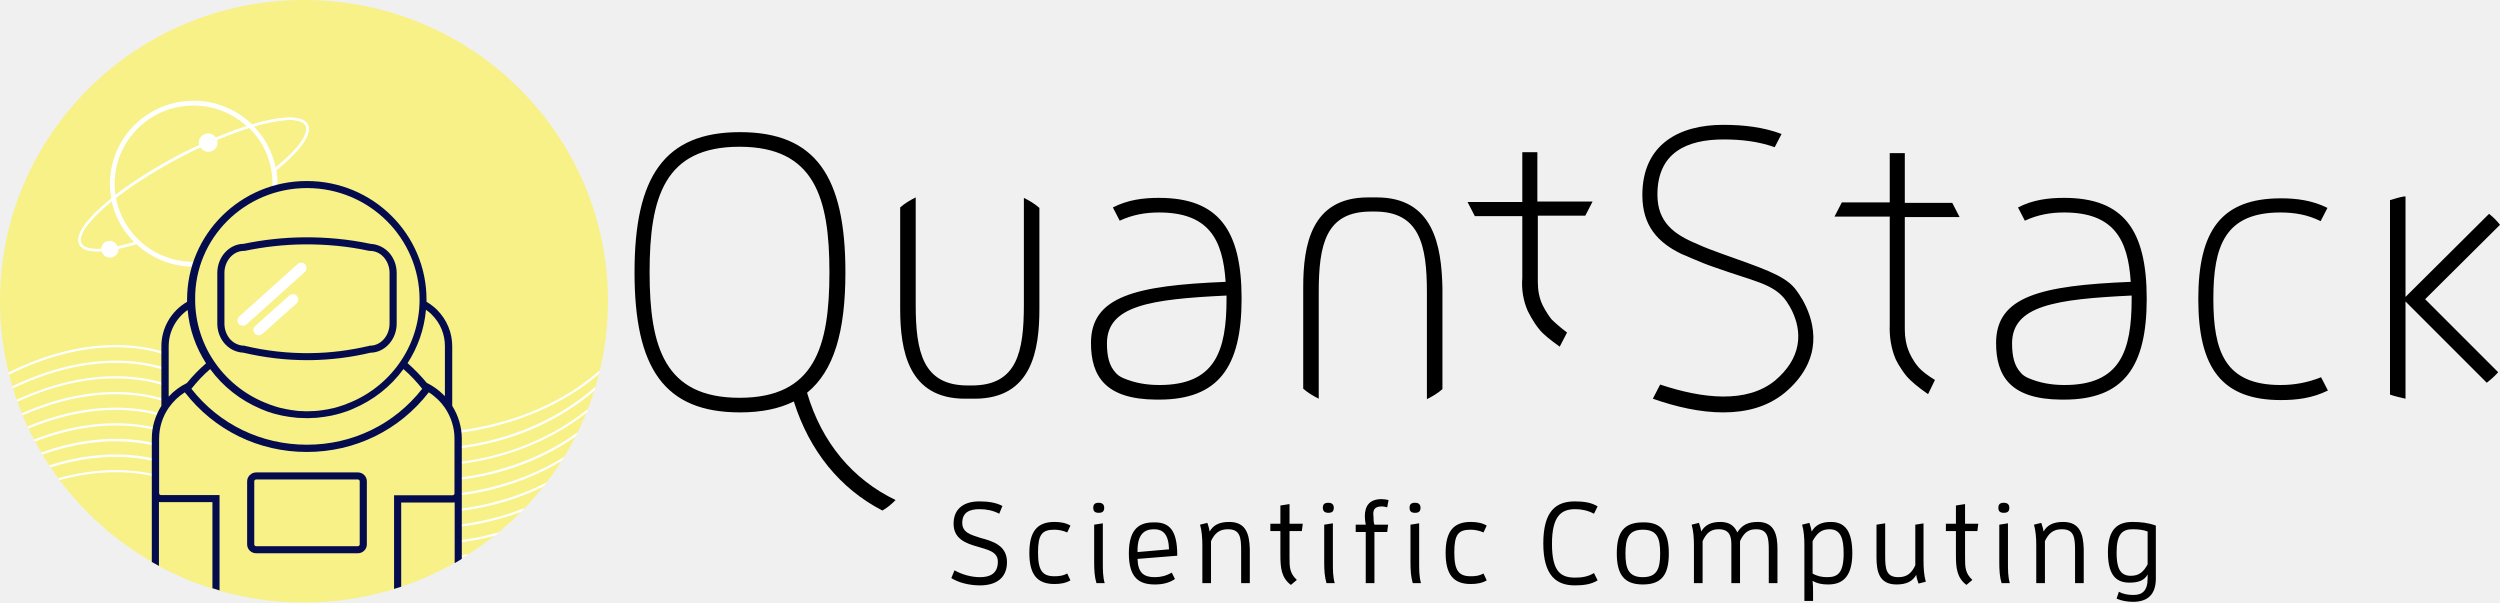
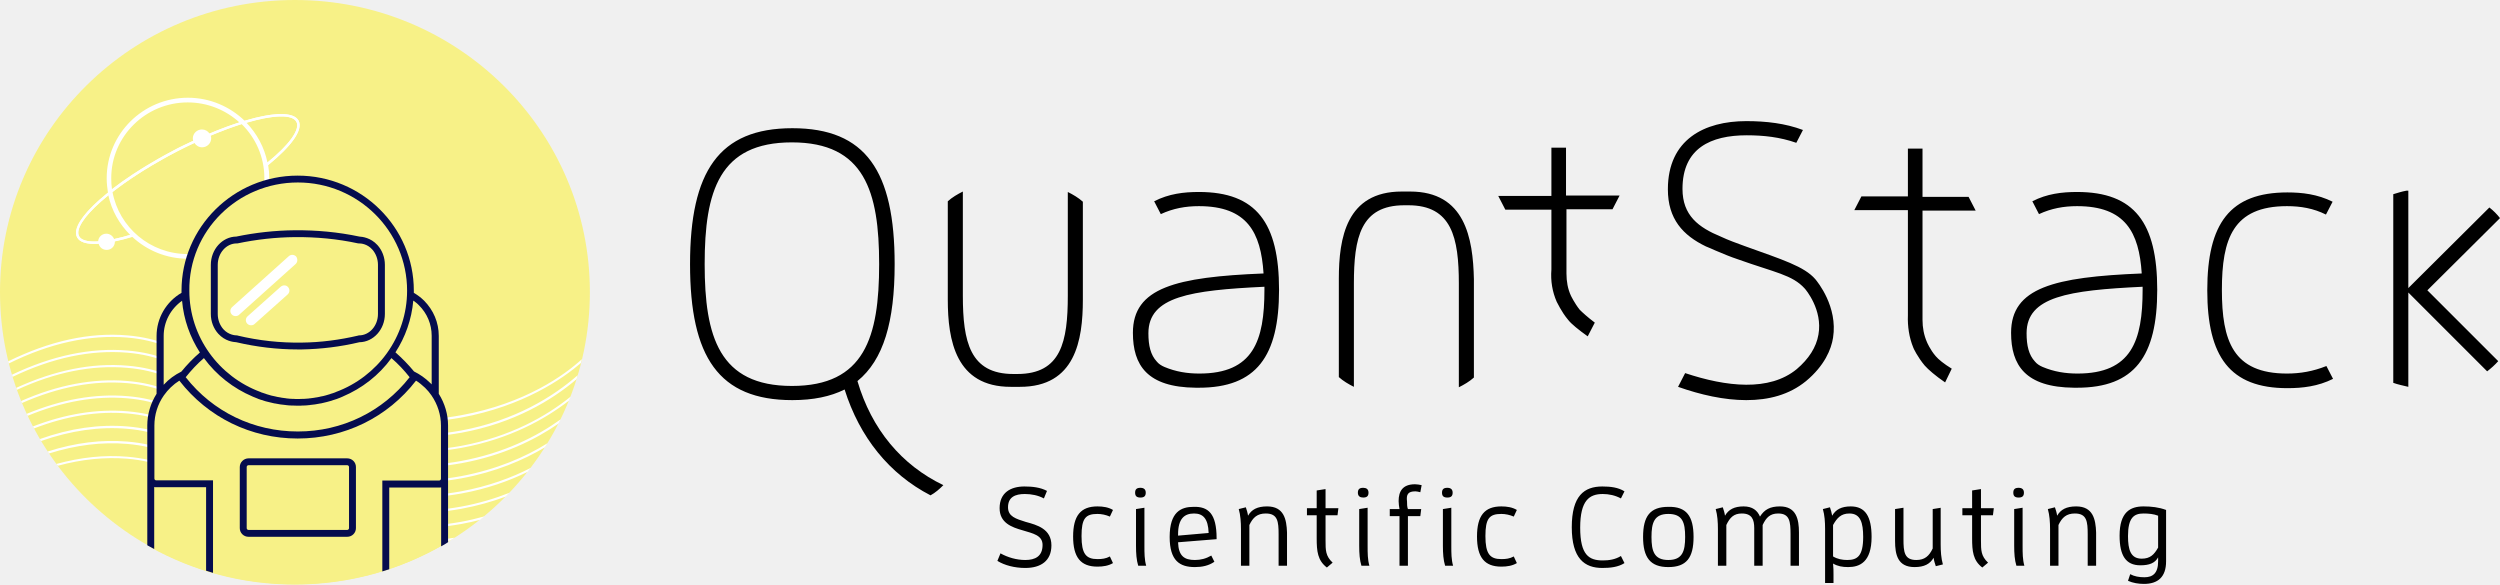
- <svg xmlns="http://www.w3.org/2000/svg" version="1.1" id="Mode_Isolation" x="0px" y="0px" viewBox="0 0 1369.294 330" xml:space="preserve" width="1369.294" height="330">
+ <svg xmlns="http://www.w3.org/2000/svg" version="1.1" id="Mode_Isolation" x="0px" y="0px" viewBox="0 0 1411.294 330" xml:space="preserve" width="1411.294" height="330">
  <defs id="defs352" />
  <style type="text/css" id="style315">
	.st0{fill:#F7F187;}
	.st1{fill:#FFFFFF;}
	.st2{fill:none;stroke:#FFFFFF;stroke-width:1.306;stroke-miterlimit:10;}
	.st3{fill:none;stroke:#F7F187;stroke-width:1.306;stroke-miterlimit:10;}
	.st4{fill:#050C4E;}
	.st5{fill:none;}
</style>
  <g id="g347">
    <g id="g519" transform="scale(1.027778,1.01789)">
      <circle class="st0" cx="162" cy="162" r="162" id="circle317" />
      <path class="st1" d="M 154.7,279.3 C 133.4,272.6 121,265.4 110,259.2 97.5,252 87.6,246.4 70,244.9 c -14.1,-1.2 -28.7,0.6 -43.8,5.5 0.2,0.4 0.5,0.7 0.7,1.1 14.8,-4.7 29.2,-6.5 43,-5.3 17.3,1.5 27.1,7.1 39.5,14.2 11,6.3 23.5,13.5 44.9,20.2 14,4.4 39.7,12.6 70.1,12.6 9.3,0 19,-0.8 29,-2.6 3.6,-0.7 7,-1.4 10.3,-2.3 0.8,-0.6 1.5,-1.2 2.3,-1.9 -4.1,1.1 -8.3,2.2 -12.8,3 -42.4,7.7 -80.3,-4.3 -98.5,-10.1 z m 0,-16.8 C 133.4,255.8 121,248.6 110,242.4 97.5,235.2 87.6,229.6 70,228.1 c -16.6,-1.4 -34,1.4 -51.9,8.4 0.2,0.4 0.4,0.7 0.6,1.1 17.7,-6.9 34.9,-9.7 51.2,-8.3 17.3,1.5 27.1,7.1 39.5,14.2 11,6.3 23.5,13.5 44.9,20.2 14,4.4 39.7,12.6 70.1,12.6 9.3,0 19,-0.8 29,-2.6 14.1,-2.6 26.1,-6.9 36.4,-12 0.6,-0.7 1.1,-1.5 1.7,-2.2 -10.6,5.5 -23.3,10.2 -38.3,13 -42.4,7.8 -80.3,-4.2 -98.5,-10 z m 0,-16.8 C 133.4,239 121,231.8 110,225.6 97.5,218.4 87.6,212.8 70,211.3 c -18.6,-1.6 -38.2,2.1 -58.4,11.1 0.1,0.4 0.3,0.7 0.5,1.1 20,-8.9 39.4,-12.6 57.8,-11 17.3,1.5 27.1,7.1 39.5,14.2 11,6.3 23.5,13.5 44.9,20.2 14,4.4 39.7,12.6 70.1,12.6 9.3,0 19,-0.8 29,-2.6 22.8,-4.2 40.4,-12.9 53.4,-22 0.4,-0.8 0.8,-1.5 1.1,-2.3 -13.1,9.5 -31.1,18.7 -54.8,23.1 -42.3,7.7 -80.2,-4.3 -98.4,-10 z m 0,25.2 C 133.4,264.2 121,257 110,250.8 97.5,243.6 87.6,238 70,236.5 c -15.4,-1.3 -31.5,1 -48.1,7 0.2,0.4 0.4,0.7 0.6,1.1 16.3,-5.8 32.2,-8.1 47.3,-6.8 17.3,1.5 27.1,7.1 39.5,14.2 11,6.3 23.5,13.5 44.9,20.2 14,4.4 39.7,12.6 70.1,12.6 9.3,0 19,-0.8 29,-2.6 9,-1.7 17.1,-4 24.5,-6.8 0.7,-0.7 1.3,-1.4 2,-2.1 -8,3.2 -16.9,5.9 -26.7,7.7 -42.3,7.7 -80.2,-4.3 -98.4,-10.1 z m 0,16.8 C 133.4,281 121,273.8 110,267.6 97.5,260.4 87.6,254.8 70,253.3 c -12.6,-1.1 -25.6,0.3 -39,4 0.3,0.3 0.5,0.7 0.8,1 13.1,-3.6 25.8,-4.9 38.1,-3.9 17.3,1.5 27.1,7.1 39.5,14.2 11,6.3 23.5,13.5 44.9,20.2 14,4.4 39.7,12.6 70.1,12.6 7.4,0 15,-0.5 22.8,-1.6 0.9,-0.5 1.7,-1.1 2.5,-1.6 -40.9,6.7 -77.3,-4.8 -95,-10.5 z m 98.5,-57.4 c -42.4,7.9 -80.3,-4.2 -98.6,-9.9 -21.3,-6.7 -33.7,-13.9 -44.7,-20.1 -12.5,-7.2 -22.4,-12.8 -40,-14.3 -20.7,-1.8 -42.7,3.1 -65.4,14.4 0.1,0.4 0.2,0.8 0.3,1.2 22.6,-11.3 44.4,-16.1 65,-14.4 17.3,1.5 27.1,7.1 39.5,14.2 11,6.3 23.5,13.5 44.9,20.2 14,4.4 39.7,12.6 70.1,12.6 9.3,0 19,-0.8 29,-2.6 34.2,-6.4 55.7,-21.5 65.8,-30.3 0.2,-0.7 0.3,-1.4 0.5,-2.1 -9.2,8.5 -30.9,24.6 -66.4,31.1 z m -98.5,-1.5 C 133.4,222.1 121,214.9 110,208.7 97.5,201.5 87.6,195.9 70,194.4 c -20.1,-1.7 -41.4,2.8 -63.4,13.4 0.1,0.4 0.2,0.8 0.3,1.2 21.9,-10.6 43,-15.1 63,-13.4 17.3,1.5 27.1,7.1 39.5,14.2 11,6.3 23.5,13.5 44.9,20.2 14,4.4 39.7,12.6 70.1,12.6 9.3,0 19,-0.8 29,-2.6 29.2,-5.4 49.9,-18.2 63.3,-29.7 0.2,-0.7 0.4,-1.4 0.6,-2.2 -13.2,11.7 -34.2,25.1 -64.2,30.7 -42.3,7.8 -80.2,-4.2 -98.4,-10 z m 0,25.3 C 133.4,247.4 121,240.2 110,234 97.5,226.8 87.6,221.2 70,219.7 c -17.7,-1.5 -36.2,1.8 -55.3,9.8 0.2,0.4 0.3,0.7 0.5,1.1 18.9,-7.9 37.3,-11.2 54.7,-9.7 17.3,1.5 27.1,7.1 39.5,14.2 11,6.3 23.5,13.5 44.9,20.2 14,4.4 39.7,12.6 70.1,12.6 9.3,0 19,-0.8 29,-2.6 18.7,-3.5 33.9,-10 45.9,-17.2 0.5,-0.8 1,-1.5 1.4,-2.3 -12.2,7.7 -28,14.6 -47.6,18.3 -42.3,7.8 -80.2,-4.2 -98.4,-10 z m 0,-16.9 C 133.4,230.5 121,223.3 110,217.1 97.5,209.9 87.6,204.3 70,202.8 c -19.4,-1.7 -39.9,2.5 -61.1,12.3 0.1,0.4 0.3,0.8 0.4,1.1 21,-9.8 41.3,-13.9 60.6,-12.2 17.3,1.5 27.1,7.1 39.5,14.2 11,6.3 23.5,13.5 44.9,20.2 14,4.4 39.7,12.6 70.1,12.6 9.3,0 19,-0.8 29,-2.6 26.3,-4.9 45.7,-15.7 59.1,-26.2 0.3,-0.7 0.6,-1.5 0.9,-2.2 -13.3,10.8 -33,22.2 -60.2,27.3 -42.4,7.7 -80.3,-4.3 -98.5,-10.1 z" id="path319" />
      <path class="st2" d="m 73.6,130.3 c -16.2,5.1 -28.1,5.9 -30.7,1 C 38.5,123.1 62,102 95.2,84.3 128.4,66.6 159,59 163.4,67.2 c 2.5,4.8 -4.3,13.9 -16.9,24.1" id="path321" />
      <path class="st3" d="M 151.3,77.5" id="path323" />
      <path class="st3" d="m 92,74.9 c 3.5,-2 7.1,-4 10.9,-6 3.4,-1.8 6.7,-3.5 10,-5.1" id="path325" />
      <path class="st1" d="m 164,66.9 c -2.7,-5 -14,-4.7 -29.6,0.1 -8.1,-7.9 -19.1,-12.8 -31.2,-12.8 -24.6,0 -44.6,20 -44.6,44.7 0,2.7 0.3,5.4 0.7,8 -12.9,10.4 -19.6,19.7 -16.9,24.8 1.3,2.4 4.6,3.6 9.6,3.6 0.7,0 1.5,0 2.2,-0.1 0.5,2 2.2,3.4 4.4,3.4 2.5,0 4.5,-2 4.5,-4.5 0,-0.1 0,-0.2 0,-0.2 3,-0.6 6.2,-1.5 9.6,-2.5 8,7.5 18.7,12.1 30.6,12.1 24.6,0 44.6,-20 44.6,-44.6 0,-2.5 -0.2,-4.9 -0.6,-7.3 C 160.4,80.8 166.6,71.8 164,66.9 Z M 61.1,98.8 c 0,-23.2 18.9,-42 42,-42 10.9,0 20.9,4.2 28.4,11.1 -5.1,1.7 -10.6,3.7 -16.4,6.2 -0.9,-1.4 -2.4,-2.3 -4.2,-2.3 -2.7,0 -5,2.2 -5,5 0,0.5 0.1,0.9 0.2,1.3 -0.4,0.2 -0.7,0.4 -1.1,0.5 -0.1,0 -0.1,0.1 -0.2,0.1 -1.5,0.7 -3,1.5 -4.6,2.2 -0.3,0.1 -0.6,0.3 -0.9,0.4 -1.5,0.8 -3,1.5 -4.5,2.4 -0.9,0.5 -1.9,1 -2.8,1.5 -0.4,0.2 -0.7,0.4 -1.1,0.6 -0.5,0.3 -1.1,0.6 -1.6,0.9 -0.5,0.3 -0.9,0.5 -1.4,0.8 -0.4,0.2 -0.7,0.4 -1.1,0.6 -9.7,5.6 -18.3,11.3 -25.3,16.8 -0.3,-1.9 -0.4,-4 -0.4,-6.1 z m -2.7,30.8 c -2.4,0 -4.4,1.9 -4.5,4.3 -5.6,0.4 -9.3,-0.6 -10.5,-2.9 -2.3,-4.4 4.2,-12.9 16.1,-22.7 1.8,8.5 6.1,16 12,22 -3.2,1 -6.1,1.7 -8.8,2.3 -0.7,-1.7 -2.3,-3 -4.3,-3 z m 44.7,11.3 C 82.5,140.9 65.4,126.1 61.8,106.5 70,100 80.5,93.2 92.2,86.7 c 0.2,-0.1 0.3,-0.2 0.5,-0.3 0.9,-0.5 1.9,-1 2.9,-1.5 1.4,-0.8 2.8,-1.5 4.2,-2.2 0.5,-0.2 0.9,-0.5 1.4,-0.7 1.2,-0.6 2.3,-1.1 3.5,-1.7 0.7,-0.3 1.4,-0.7 2.1,-1 0.9,1.4 2.4,2.4 4.2,2.4 2.7,0 5,-2.2 5,-5 0,-0.5 -0.1,-1 -0.3,-1.5 6,-2.5 11.7,-4.7 17,-6.4 7.7,7.6 12.5,18.2 12.5,29.9 -0.1,23.3 -18.9,42.2 -42.1,42.2 z m 43.8,-50.8 c -1.7,-8.4 -5.8,-16 -11.5,-22 14.5,-4.3 25.1,-4.9 27.4,-0.5 2.2,4.1 -3.7,12.5 -15.9,22.5 z" id="path327" />
      <circle class="st0" cx="153.5" cy="98.8" r="5" id="circle329" />
      <g id="g335">
        <path class="st0" d="m 134.4,295 c -0.5,-0.5 -0.8,-1.2 -0.8,-2 v -33.9 c 0,-1.6 1.3,-2.9 2.9,-2.9 h 54.2 c 0.8,0 1.5,0.3 2,0.8 0.5,0.5 0.8,1.3 0.8,2 v 33.9 c 0,0.8 -0.3,1.5 -0.8,2 -0.5,0.5 -1.3,0.8 -2,0.8 h -54.2 c -0.9,0.1 -1.6,-0.2 -2.1,-0.7 z" id="path331" />
        <path class="st4" d="m 190.7,297.8 h -54.2 c -1.3,0 -2.5,-0.5 -3.4,-1.4 v 0 c -0.9,-0.9 -1.4,-2.1 -1.4,-3.4 v -33.9 c 0,-2.6 2.2,-4.8 4.8,-4.8 h 54.2 c 1.3,0 2.5,0.5 3.4,1.4 0.9,0.9 1.4,2.1 1.4,3.4 V 293 c 0,1.3 -0.5,2.5 -1.4,3.4 -0.9,0.9 -2.1,1.4 -3.4,1.4 z M 136.4,258 c -0.5,0 -1,0.4 -1,1 v 33.9 c 0,0.3 0.1,0.5 0.3,0.7 v 0 c 0.2,0.2 0.4,0.3 0.7,0.3 h 54.2 c 0.3,0 0.5,-0.1 0.7,-0.3 0.2,-0.2 0.3,-0.4 0.3,-0.7 V 259 c 0,-0.3 -0.1,-0.5 -0.3,-0.7 -0.2,-0.2 -0.4,-0.3 -0.7,-0.3 z" id="path333" />
      </g>
      <path class="st0" d="m 214.8,195.8 c -11.1,16.4 -29.9,27.2 -51.3,27.2 -21.4,0 -40.1,-10.8 -51.3,-27.2 -4.7,4 -9,8.5 -12.8,13.4 14.6,19.4 37.8,32 64,32 26.2,0 49.4,-12.6 64,-32 -3.5,-4.9 -7.8,-9.4 -12.6,-13.4 z" id="path337" />
      <circle class="st5" cx="162" cy="162" r="162" id="circle339" />
      <path class="st0" d="m 244.2,236 c 0,-6.1 -1.8,-11.9 -5.1,-17 v -32.7 c 0,-6.9 -2.7,-13.3 -7.6,-18.2 -1.8,-1.8 -3.8,-3.3 -5.9,-4.4 -0.1,0 -0.2,-0.1 -0.3,-0.1 0,-0.8 0.1,-1.6 0.1,-2.3 0,-34.2 -27.7,-61.9 -61.9,-61.9 -34.2,0 -61.9,27.7 -61.9,61.9 0,0.8 0,1.6 0.1,2.3 -0.1,0 -0.2,0.1 -0.3,0.1 -8.3,4.5 -13.5,13.2 -13.5,22.7 v 32.7 c -3.3,5.1 -5.1,11 -5.1,17 v 29.5 38 c 23.4,13.1 50.4,20.6 79.1,20.6 30,0 58.1,-8.2 82.2,-22.4 v -36.2 c 0,0 0,0 0,0 z" id="path341" />
      <path class="st4" d="m 190.7,254.2 h -54.2 c -2.6,0 -4.8,2.2 -4.8,4.8 v 33.9 c 0,1.3 0.5,2.5 1.4,3.4 v 0 c 0,0 0,0 0,0 0.9,0.9 2.1,1.4 3.4,1.4 h 54.2 c 1.3,0 2.5,-0.5 3.4,-1.4 0.9,-0.9 1.4,-2.1 1.4,-3.4 V 259 c 0,-1.3 -0.5,-2.5 -1.4,-3.4 -0.9,-0.9 -2.1,-1.4 -3.4,-1.4 z m 1,38.7 c 0,0.3 -0.1,0.5 -0.3,0.7 -0.2,0.2 -0.4,0.3 -0.7,0.3 h -54.2 c -0.3,0 -0.5,-0.1 -0.7,-0.3 v 0 c -0.2,-0.2 -0.3,-0.4 -0.3,-0.7 V 259 c 0,-0.5 0.4,-1 1,-1 h 54.2 c 0.3,0 0.5,0.1 0.7,0.3 0.2,0.2 0.3,0.4 0.3,0.7 z m -28.1,-99.1 c 0.7,0 1.5,0 2.2,0 10.6,-0.2 21.2,-1.5 31.6,-4 7.7,-0.1 14,-7.1 14,-15.7 v -27.2 c 0,-4.2 -1.5,-8.1 -4.1,-11 -3.7,-4.1 -8.3,-4.6 -9.9,-4.7 -11.7,-2.5 -23.6,-3.6 -35.5,-3.5 -10.8,0.1 -21.6,1.3 -32.1,3.5 -7.7,0.1 -14,7.1 -14,15.7 v 27.2 c 0,4.2 1.5,8.1 4.1,11 3.7,4.1 8.2,4.6 9.9,4.7 11,2.6 22.4,4 33.8,4 z m -40.9,-11.2 c -2,-2.3 -3.1,-5.3 -3.1,-8.5 v -27.2 c 0,-6.6 4.7,-11.9 10.4,-11.9 h 0.4 c 10.4,-2.2 21,-3.4 31.6,-3.5 11.7,-0.1 23.4,1 34.8,3.5 h 0.4 c 1,0 4.5,0.2 7.3,3.4 2,2.3 3.1,5.3 3.1,8.5 v 27.2 c 0,6.6 -4.7,11.9 -10.4,11.9 H 197 l -0.2,0.1 c -10.2,2.4 -20.6,3.8 -31,3.9 -11.8,0.2 -23.7,-1.1 -35.3,-3.9 L 130.3,186 H 130 c -1,0 -4.5,-0.3 -7.3,-3.4 z m 123.4,82.9 V 236 c 0,-6.2 -1.8,-12.3 -5.1,-17.6 v -32.1 c 0,-7.4 -2.9,-14.3 -8.1,-19.6 -1.7,-1.7 -3.6,-3.1 -5.6,-4.3 0,-0.4 0,-0.8 0,-1.2 0,-35.2 -28.6,-63.8 -63.8,-63.8 -35.2,0 -63.8,28.6 -63.8,63.8 0,0.4 0,0.8 0,1.2 -8.5,5 -13.7,14.1 -13.7,23.9 v 32.1 c -3.3,5.3 -5.1,11.3 -5.1,17.6 v 66.4 c 1.3,0.7 2.5,1.4 3.8,2.1 v -34.4 c 0.3,0.1 0.6,0.1 1,0.1 h 27.5 v 46.3 c 1.3,0.4 2.5,0.8 3.8,1.2 V 266.4 H 85.8 c -0.5,0 -1,-0.4 -1,-1 V 236 c 0,-6 1.8,-11.8 5.2,-16.7 2.3,-3.3 5.2,-6.1 8.5,-8.2 15.7,20.4 39.3,32.1 65,32.1 25.7,0 49.4,-11.7 65,-32.1 1.8,1.1 3.4,2.5 5,4 1.3,1.3 2.5,2.7 3.5,4.2 3.4,5 5.2,10.8 5.2,16.7 v 29.5 c 0,0.5 -0.4,1 -1,1 H 210 v 50.4 c 1.3,-0.4 2.6,-0.8 3.8,-1.2 v -45.3 h 27.5 c 0.3,0 0.7,0 1,-0.1 V 303 c 1.3,-0.7 2.6,-1.5 3.8,-2.3 v -35.2 c 0,0 0,0 0,0 z M 163.6,101.2 c 33.1,0 60,26.9 60,60 0,25.7 -16.3,47.7 -39.1,56.2 -0.1,0.1 -0.3,0.1 -0.4,0.2 -0.8,0.3 -1.6,0.6 -2.4,0.8 -0.2,0.1 -0.3,0.1 -0.5,0.2 -0.7,0.2 -1.4,0.4 -2,0.6 -0.2,0.1 -0.4,0.1 -0.7,0.2 -0.8,0.2 -1.5,0.4 -2.3,0.5 -0.3,0.1 -0.5,0.1 -0.8,0.2 -0.8,0.2 -1.6,0.3 -2.3,0.4 -0.2,0 -0.4,0.1 -0.5,0.1 -0.7,0.1 -1.5,0.2 -2.2,0.3 -0.2,0 -0.4,0 -0.7,0.1 -0.8,0.1 -1.7,0.1 -2.6,0.2 -0.2,0 -0.4,0 -0.6,0 -0.9,0 -1.8,0.1 -2.7,0.1 -0.9,0 -1.8,0 -2.7,-0.1 -0.2,0 -0.4,0 -0.6,0 -0.9,0 -1.7,-0.1 -2.6,-0.2 -0.2,0 -0.4,0 -0.7,-0.1 -0.7,-0.1 -1.5,-0.2 -2.2,-0.3 -0.2,0 -0.4,0 -0.5,-0.1 -0.8,-0.1 -1.6,-0.3 -2.3,-0.4 -0.3,-0.1 -0.5,-0.1 -0.8,-0.2 -0.8,-0.2 -1.5,-0.3 -2.3,-0.5 -0.2,-0.1 -0.4,-0.1 -0.7,-0.2 -0.7,-0.2 -1.4,-0.4 -2,-0.6 -0.2,-0.1 -0.3,-0.1 -0.5,-0.2 -0.8,-0.3 -1.6,-0.5 -2.4,-0.8 -0.1,-0.1 -0.3,-0.1 -0.4,-0.2 -22.8,-8.5 -39.1,-30.5 -39.1,-56.2 -0.4,-33.1 26.5,-60 59.6,-60 z M 89.9,213.4 v -27.1 c 0,-7.8 3.8,-15 10.1,-19.5 0.9,10.5 4.4,20.2 9.8,28.7 -3.7,3.2 -7.1,6.8 -10.2,10.6 -3.6,1.8 -6.9,4.2 -9.7,7.3 z m 73.7,25.9 c -24.3,0 -46.7,-10.9 -61.6,-30.1 3,-3.8 6.3,-7.4 10,-10.6 6.9,9.5 16.2,16.8 26.7,21.3 0.1,0 0.1,0 0.2,0.1 0.9,0.4 1.8,0.7 2.7,1.1 0.1,0 0.2,0.1 0.2,0.1 0.8,0.3 1.6,0.6 2.5,0.8 0.2,0.1 0.3,0.1 0.5,0.2 0.8,0.3 1.6,0.5 2.5,0.7 0.3,0.1 0.5,0.1 0.8,0.2 0.8,0.2 1.6,0.4 2.5,0.6 0.2,0 0.5,0.1 0.7,0.1 0.7,0.1 1.5,0.3 2.2,0.4 0.2,0 0.4,0.1 0.6,0.1 0.9,0.1 1.8,0.2 2.6,0.3 0.2,0 0.5,0.1 0.7,0.1 0.9,0.1 1.8,0.2 2.7,0.2 0.2,0 0.4,0 0.5,0 1,0 2,0.1 2.9,0.1 1,0 2,0 2.9,-0.1 0.2,0 0.4,0 0.5,0 0.9,0 1.8,-0.1 2.7,-0.2 0.2,0 0.5,0 0.7,-0.1 0.9,-0.1 1.8,-0.2 2.6,-0.3 0.2,0 0.4,-0.1 0.6,-0.1 0.7,-0.1 1.5,-0.3 2.2,-0.4 0.2,0 0.5,-0.1 0.7,-0.1 0.8,-0.2 1.6,-0.4 2.5,-0.6 0.3,-0.1 0.5,-0.1 0.8,-0.2 0.8,-0.2 1.7,-0.5 2.5,-0.7 0.2,-0.1 0.3,-0.1 0.5,-0.2 0.8,-0.3 1.6,-0.5 2.5,-0.8 0.1,0 0.2,-0.1 0.2,-0.1 0.9,-0.3 1.8,-0.7 2.7,-1.1 0.1,0 0.1,0 0.2,-0.1 10.5,-4.5 19.8,-11.7 26.7,-21.3 3.7,3.2 7,6.8 10,10.6 -14.8,19.1 -37.1,30.1 -61.4,30.1 z m 73.6,-26 c -0.3,-0.3 -0.6,-0.7 -1,-1 -2.6,-2.6 -5.6,-4.7 -8.8,-6.3 -3.1,-3.8 -6.5,-7.3 -10.2,-10.6 5.4,-8.4 8.9,-18.2 9.8,-28.7 1.1,0.8 2.2,1.6 3.1,2.6 4.5,4.5 7,10.5 7,16.9 v 27.1 z" id="path343" />
      <path class="st1" d="m 162.4,146.4 -31.1,28.2 c -0.5,0.5 -1.2,0.7 -1.9,0.7 -0.8,0 -1.6,-0.3 -2.1,-0.9 -1.1,-1.2 -1,-3 0.2,-4.1 l 31.1,-28.2 c 1.2,-1.1 3,-1 4.1,0.2 0.9,1.3 0.8,3.1 -0.3,4.1 z M 154.2,159 136,175.4 c -1.2,1.1 -1.3,2.9 -0.2,4.1 0.6,0.6 1.3,0.9 2.1,0.9 0.7,0 1.4,-0.2 1.9,-0.7 L 158,163.3 c 1.2,-1.1 1.3,-2.9 0.2,-4.1 -1,-1.2 -2.8,-1.2 -4,-0.2 z" id="path345" />
    </g>
  </g>
-   <path d="m 854.294,189.875 c -5.25,-3.75 -9.25,-7 -11,-9.25 -4,-4.75 -6.25,-10 -6.5,-10.25 -2.5,-5.75 -3.5,-11.75 -3,-18.25 v 0 c 0,-3.25 0,-33.75 0,-33.75 h -26 l -4,-7.75 h 30 v -27.25 h 8.25 v 27 h 30.25 l -4,7.75 h -26 c 0,0 0,33.25 0,36.25 0,4.5 0.75,8.75 2.5,12.5 0,0 2,4.25 5,8 1.5,1.5 4.5,4.25 8.5,7.25 z m -256.75,-2 c 0,-25.5 24.25,-31.5 73.75,-33.5 -1.5,-23.25 -9.25,-38 -36.5,-38 -7.5,0 -14.5,1.25 -21.5,4.5 l -3.75,-7.25 c 8.25,-4.25 16.75,-5.25 25.25,-5.25 32.5,0 45.25,17.5 45.25,55.25 0,37.5 -12.75,55.25 -45.25,55.25 -0.25,0 -1.5,0 -1.75,0 -27.5,-0.25 -35.5,-12.75 -35.5,-31 z m 8.75,0.25 c 0,7 1.25,12.25 4.75,16 1,1.25 2.5,2.25 4.25,3 6.5,2.75 13,3.75 19.75,3.75 30.5,0 36.75,-18.5 36.75,-47.25 0,-0.5 0,-1.25 0,-1.75 -41.75,2 -65.5,5.5 -65.5,26.25 z m 147.75,-80 h -4.75 c -31.25,0 -35.5,26.25 -35.5,49.25 v 55.5 c 2.5,2.25 5.5,4 8.5,5.5 v -58.25 c 0,-26 3.75,-44.25 28.5,-44.25 h 2.25 c 24.5,0 28.5,18.25 28.5,44.25 v 58.5 c 3,-1.5 6,-3.25 8.5,-5.5 v -55.5 c -0.5,-23.25 -5,-49.5 -36,-49.5 z m 228.75,49.5 c -6.25,-7.25 -18.5,-11 -40,-18.75 -4.75,-1.75 -9,-3.25 -13.25,-5.25 v 0 c -12.75,-5.25 -21.75,-12 -21.75,-27 0,-23 16,-30.25 36.25,-30.25 9.5,0 18.75,1 28,4.25 l 3.75,-7.25 c -10,-3.75 -20.75,-5 -32,-5 -23.5,0 -44.25,10.25 -44.25,38.5 0,16.75 8.5,26 21.5,32.25 v 0 c 2,0.75 3.5,1.5 5.25,2.25 0,0 0,0 0,0 v 0 c 4.75,2 8.25,3.5 12.75,5 21,7.5 30.75,8.75 37.75,16.5 0.5,0.5 10.25,12 7.75,26 -1.25,7.25 -5.5,13.75 -12.25,19.5 -15.5,12.75 -39.75,10 -63,2.25 l -4,7.75 c 12.75,4.5 26,7.5 38.5,7.5 12.75,0 24.25,-3 33.75,-10.75 10.5,-8.75 14.25,-18 15.25,-24.5 2.75,-17.5 -8.75,-31.5 -10,-33 z m -492.25,116.25 c -2.25,2.25 -4.5,4.25 -7.25,5.75 -23.25,-12 -40,-32.75 -48.5,-59.75 -8,4 -17.75,6 -29.5,6 -41.5,0 -57.75,-24.25 -57.75,-76.75 0,-52.25 16.25,-76.75 57.75,-76.75 41.5,0 57.75,24.25 57.75,76.75 0,32.5 -6.25,54 -21,66 8,27.25 25,47.5 48.5,58.75 z m -36.25,-124.75 c 0,-41 -8.25,-68.75 -49.25,-68.75 -41,0 -49.25,27.5 -49.25,68.75 0,41 8.25,68.75 49.25,68.75 41,0 49.25,-27.5 49.25,-68.75 z m 794.75,61.75 c -30.5,0 -36.75,-18.5 -36.75,-47.25 0,-28.75 6.25,-47.25 36.75,-47.25 7.75,0 15,1.25 22,4.75 l 3.75,-7.25 c -8.5,-4.25 -17.25,-5.25 -25.5,-5.25 -32.5,0 -45.25,17.5 -45.25,55.25 0,37.5 12.75,55.25 45.25,55.25 8.5,0 17.25,-1 25.75,-5.25 l -3.75,-7.25 c -7.5,3 -14.75,4.25 -22.25,4.25 z m -198.25,-9.75 c -3.25,-3.75 -5,-8 -5,-8 -1.75,-4 -2.5,-8.25 -2.5,-12.5 0,-3 0,-61.75 0,-61.75 h 30 l -4,-7.75 h -26 v -27.25 h -8.25 v 27 h -26.25 l -4,7.75 h 30.25 c 0,0 0,56 0,59.25 v 0 c -0.25,6.5 0.75,12.75 3,18.25 0,0.25 2.5,5.5 6.5,10.25 2,2.25 6,5.75 11.5,9.5 l 3.75,-7.75 c -4.5,-2.75 -7.5,-5.25 -9,-7 z m 318.5,-78 c -1.75,-2.25 -3.75,-4.25 -6,-6 l -45.75,45.5 v -55 h -1 c -2.75,0.5 -5,1.25 -7.5,2 v 106.5 c 2.75,1 5.5,1.5 8.5,2.25 v -53.25 l 44.5,44.5 c 2.25,-1.75 4.25,-3.5 6.25,-5.75 l -40,-40 z m -800,-9.25 c -2.5,-2.25 -5.5,-4 -8.5,-5.5 v 58.5 c 0,26 -3.75,44.25 -28.5,44.25 h -2.25 c -24.5,0 -28.5,-18.25 -28.5,-44.25 v -58.75 c -3,1.5 -6,3.25 -8.5,5.5 v 55.5 c 0,23 4.5,49.25 35.5,49.25 h 5.25 c 31.25,0 35.5,-26.25 35.5,-49.25 z m 524,74 c 0,-25.5 24.25,-31.5 73.75,-33.5 -1.5,-23.25 -9.25,-38 -36.5,-38 -7.5,0 -14.5,1.25 -21.5,4.5 l -3.75,-7.25 c 8.25,-4.25 16.75,-5.25 25.25,-5.25 32.5,0 45.25,17.5 45.25,55.25 0,37.5 -12.75,55.25 -45.25,55.25 -0.25,0 -1.5,0 -1.75,0 -27.5,-0.25 -35.5,-12.75 -35.5,-31 z m 8.75,0.25 c 0,7 1.25,12.25 4.75,16 1,1.25 2.5,2.25 4.25,3 6.5,2.75 13,3.75 19.75,3.75 30.5,0 36.75,-18.5 36.75,-47.25 0,-0.5 0,-1.25 0,-1.75 -41.75,2 -65.5,5.5 -65.5,26.25 z m -565,106.5 c -5.5,-1.75 -10,-3 -10,-8.25 0,-5.75 4,-7.5 9.5,-7.5 3.75,0 7.5,0.75 10.75,2.5 l 1.75,-4.25 c -3.75,-2 -8.25,-2.5 -12.75,-2.5 -7.75,0 -14,3.5 -14,12.25 0,8.25 6.75,10.75 13,12.5 5.75,1.75 11.25,2.75 11.25,8.25 0,6.5 -4.25,8.5 -9.75,8.5 -5,0 -10,-1.5 -14,-3.75 l -1.75,4.25 c 4,2.5 9.75,4 15.75,4 8.75,0 14.75,-4 14.75,-12.75 0,-9.25 -8,-11.5 -14.5,-13.25 z m 40.5,-4.5 c 2.25,0 4.75,0.5 7,1.5 l 1.75,-3.75 c -2.5,-1.5 -5.5,-2 -8.75,-2 -9.5,0 -13.75,5.25 -13.75,17 0,11.75 4.25,17 13.75,17 3.25,0 6.25,-0.5 8.75,-2 l -1.75,-3.75 c -2.25,1.25 -4.5,1.5 -7,1.5 -6.5,0 -9,-3 -9,-13 0,-10 2.25,-12.5 9,-12.5 z m 24.25,-9.25 c 2,0 3,-0.75 3,-2.75 0,-2 -1.25,-2.75 -3,-2.75 -2,0 -3,0.75 -3,2.75 0,2 1,2.75 3,2.75 z m 2.25,5.75 -4.75,0.75 v 20.75 c 0,4.25 0.25,8 1.25,11.25 h 4.5 c -1,-3.5 -1,-7.25 -1,-11 z m 40.75,17.25 v 0.5 l -21.75,1.75 c 0.25,7.75 3.5,10 9.5,10 3.25,0 6.25,-0.75 9.25,-2.5 l 1.75,3.5 c -3.25,2.25 -7,3 -11,3 -8.5,0 -14.25,-3.5 -14.25,-17 0,-14.25 6.5,-17 13.5,-17 8.25,-0.25 13,3.75 13,17.75 z m -4.5,-3 c -0.25,-8.25 -3.25,-11 -8.25,-11 -5.5,0 -9,3 -9,11.75 v 0.75 z m 33,-15 c -5.5,0 -8.75,1.75 -10.75,5.25 -0.25,-1.75 -0.75,-3.25 -1.25,-4.75 l -4,1 c 1,3.5 1.25,7.5 1.25,11.25 v 20.75 h 4.75 v -23 c 2,-4.25 4.5,-6.5 9.25,-6.5 6.75,0 7.25,4.5 7.25,11.75 v 17.75 h 4.75 v -18.75 c -0.25,-7.5 -1.75,-14.75 -11.25,-14.75 z m 32.75,-9.75 -4.75,0.75 v 10 h -5.5 v 4 h 5.5 v 13 c 0,7.25 0.5,12.5 5.75,16.5 l 3.25,-2.75 c -4,-3.75 -4,-7 -4,-12.5 v -14.25 h 6.75 l 0.5,-4 h -7.25 v -10.75 z m 21.5,4.75 c 2,0 3,-0.75 3,-2.75 0,-2 -1.25,-2.75 -3,-2.75 -2,0 -3,0.75 -3,2.75 0,2 1.25,2.75 3,2.75 z m 2.5,5.75 -4.75,0.75 v 20.75 c 0,4.25 0.25,8 1.25,11.25 h 4.5 c -1,-3.5 -1,-7.25 -1,-11 z m 27,-9.25 c 0.75,0 1.75,0.25 2.75,0.5 l 0.75,-4 c -1.25,-0.25 -2.5,-0.5 -3.75,-0.5 -7,0 -9.25,4 -9.25,9.5 0,1.5 0.25,3 0.5,4.5 h -5.5 v 4 h 5.5 v 28 h 4.75 v -28 h 7 l 0.5,-4 h -7.5 c -0.5,-1.25 -0.5,-3 -0.5,-4.25 -0.5,-4 0.5,-5.75 4.75,-5.75 z m 18,3.5 c 2,0 3,-0.75 3,-2.75 0,-2 -1.25,-2.75 -3,-2.75 -2,0 -3,0.75 -3,2.75 0,2 1,2.75 3,2.75 z m 2.25,5.75 -4.75,0.75 v 20.75 c 0,4.25 0.25,8 1.25,11.25 h 4.5 c -1,-3.5 -1,-7.25 -1,-11 z m 28.25,3.5 c 2.25,0 4.75,0.5 7,1.5 l 1.75,-3.75 c -2.5,-1.5 -5.5,-2 -8.75,-2 -9.5,0 -13.75,5.25 -13.75,17 0,11.75 4.25,17 13.75,17 3.25,0 6.25,-0.5 8.75,-2 l -1.75,-3.75 c -2.25,1.25 -4.5,1.5 -7,1.5 -6.5,0 -9,-3 -9,-13 0,-10 2.25,-12.5 9,-12.5 z m 57.25,-11.25 c 3.5,0 7,0.75 10.25,2.5 l 2,-4 c -3.5,-2.25 -8,-2.75 -12.5,-2.75 -10.25,0 -17.25,5.25 -17.25,23 0,17.75 7.25,23 17.25,23 4.5,0 9,-0.5 12.5,-2.75 l -2,-4 c -3.25,2 -6.75,2.5 -10.25,2.5 -7.75,0 -12.75,-3 -12.75,-18.5 0,-15.5 5.25,-19 12.75,-19 z m 51.25,24.25 c 0,11.75 -4,17 -14.25,17 -10.25,0 -14.25,-5.5 -14.25,-17 0,-11.75 4,-17 14.25,-17 10.25,-0.25 14.25,5.25 14.25,17 z m -4.75,0 c 0,-8.25 -1.5,-13 -9.5,-13 -8,0 -9.5,5 -9.5,13 0,8 1.5,13 9.5,13 8,0 9.5,-5 9.5,-13 z m 53.5,-17.25 c -5.5,0 -8.75,1.75 -11.25,5.75 -1.5,-3.5 -4.25,-5.75 -9.25,-5.75 -5.25,0 -8.5,1.75 -10.5,5.25 -0.25,-1.75 -0.75,-3.25 -1.25,-4.75 l -4,1 c 1,3.5 1.25,7.5 1.25,11.25 v 20.75 h 4.75 v -23 c 2,-4.25 4.25,-6.5 8.75,-6.5 5.75,0 7,3.5 7,8.25 v 21.25 h 4.75 v -23 c 2,-4.25 4.25,-6.5 8.75,-6.5 6.5,0 7,4.5 7,11.75 v 17.75 h 4.75 v -18.75 c 0,-7.5 -1.5,-14.75 -10.75,-14.75 z m 51.75,17.25 c 0,14.25 -6.75,17 -13.25,17 -3.25,0 -6,-0.5 -8.5,-2 0.25,2.25 0.25,4.25 0.25,6.25 v 4.75 h -4.75 v -30.5 c 0,-4 -0.25,-7.75 -1.25,-11.25 l 4,-1 c 0.5,1.5 1,3.25 1.25,4.75 2,-3.5 5.25,-5.25 10.5,-5.25 8.25,0 11.75,5.75 11.75,17.25 z m -4.75,0 c 0,-8 -1.5,-13.25 -7.75,-13.25 -4.75,0 -7,2.5 -9.25,6.5 v 17.75 c 2.5,1.5 5.25,2 8,2 5.75,0 9,-2.25 9,-13 z m 44,-16.5 -4.75,0.75 v 22.25 c -2,4.25 -4.5,6.5 -9.25,6.5 -6.75,0 -7.25,-4.5 -7.25,-11.75 v -17.75 l -4.75,0.75 v 18 c 0,7.75 1.5,14.75 11,14.75 5.5,0 8.75,-1.75 10.75,-5.25 0.25,1.75 0.75,3.25 1.25,4.75 l 4,-1 c -1,-3.5 -1.25,-7.5 -1.25,-11.25 v -20.75 z m 22.25,-10.5 -4.75,0.75 v 10 h -5.5 v 4 h 5.5 v 13 c 0,7.25 0.5,12.5 5.75,16.5 l 3.25,-2.75 c -4,-3.75 -4,-7 -4,-12.5 v -14.25 h 6.75 l 0.5,-4 h -7.25 v -10.75 z m 21.5,4.75 c 2,0 3,-0.75 3,-2.75 0,-2 -1.25,-2.75 -3,-2.75 -2,0 -3,0.75 -3,2.75 0,2 1,2.75 3,2.75 z m 2.25,5.75 -4.75,0.75 v 20.75 c 0,4.25 0.25,8 1.25,11.25 h 4.5 c -1,-3.5 -1,-7.25 -1,-11 z m 30.25,-0.75 c -5.5,0 -8.75,1.75 -10.75,5.25 -0.25,-1.75 -0.75,-3.25 -1.25,-4.75 l -4,1 c 1,3.5 1.25,7.5 1.25,11.25 v 20.75 h 4.75 v -23 c 2,-4.25 4.5,-6.5 9.25,-6.5 6.75,0 7.25,4.5 7.25,11.75 v 17.75 h 4.75 v -18.75 c -0.25,-7.5 -1.75,-14.75 -11.25,-14.75 z m 38,0 c 4.5,0 8.75,0.5 12.75,2 v 29 c 0,9 -4.75,12.75 -12.5,12.75 -3,0 -6.25,-0.5 -9,-1.75 l 1.25,-3.75 c 2.25,1.25 5,1.75 8,1.75 4.75,0 7.75,-2.25 7.75,-9 v -2.25 c -1.75,3.25 -5,4.5 -10,4.5 -8.25,0 -11.75,-5.5 -11.75,-16.75 0,-13.25 6,-16.5 13.5,-16.5 z m 8.25,5.25 c -2.5,-1 -5.5,-1.25 -8.25,-1.25 -5.5,0 -8.75,2.5 -8.75,12.75 0,7.75 1.5,12.75 7.75,12.75 4.75,0 7,-2.25 9.25,-6.25 z" id="path3" style="stroke-width:2.5" />
+   <path d="m 896.294,189.875 c -5.25,-3.75 -9.25,-7 -11,-9.25 -4,-4.75 -6.25,-10 -6.5,-10.25 -2.5,-5.75 -3.5,-11.75 -3,-18.25 v 0 c 0,-3.25 0,-33.75 0,-33.75 h -26 l -4,-7.75 h 30 v -27.25 h 8.25 v 27 h 30.25 l -4,7.75 h -26 c 0,0 0,33.25 0,36.25 0,4.5 0.75,8.75 2.5,12.5 0,0 2,4.25 5,8 1.5,1.5 4.5,4.25 8.5,7.25 z m -256.75,-2 c 0,-25.5 24.25,-31.5 73.75,-33.5 -1.5,-23.25 -9.25,-38 -36.5,-38 -7.5,0 -14.5,1.25 -21.5,4.5 l -3.75,-7.25 c 8.25,-4.25 16.75,-5.25 25.25,-5.25 32.5,0 45.25,17.5 45.25,55.25 0,37.5 -12.75,55.25 -45.25,55.25 -0.25,0 -1.5,0 -1.75,0 -27.5,-0.25 -35.5,-12.75 -35.5,-31 z m 8.75,0.25 c 0,7 1.25,12.25 4.75,16 1,1.25 2.5,2.25 4.25,3 6.5,2.75 13,3.75 19.75,3.75 30.5,0 36.75,-18.5 36.75,-47.25 0,-0.5 0,-1.25 0,-1.75 -41.75,2 -65.5,5.5 -65.5,26.25 z m 147.75,-80 h -4.75 c -31.25,0 -35.5,26.25 -35.5,49.25 v 55.5 c 2.5,2.25 5.5,4 8.5,5.5 v -58.25 c 0,-26 3.75,-44.25 28.5,-44.25 h 2.25 c 24.5,0 28.5,18.25 28.5,44.25 v 58.5 c 3,-1.5 6,-3.25 8.5,-5.5 v -55.5 c -0.5,-23.25 -5,-49.5 -36,-49.5 z m 228.75,49.5 c -6.25,-7.25 -18.5,-11 -40,-18.75 -4.75,-1.75 -9,-3.25 -13.25,-5.25 v 0 c -12.75,-5.25 -21.75,-12 -21.75,-27 0,-23 16,-30.25 36.25,-30.25 9.5,0 18.75,1 28,4.25 l 3.75,-7.25 c -10,-3.75 -20.75,-5 -32,-5 -23.5,0 -44.25,10.25 -44.25,38.5 0,16.75 8.5,26 21.5,32.25 v 0 c 2,0.75 3.5,1.5 5.25,2.25 0,0 0,0 0,0 v 0 c 4.75,2 8.25,3.5 12.75,5 21,7.5 30.75,8.75 37.75,16.5 0.5,0.5 10.25,12 7.75,26 -1.25,7.25 -5.5,13.75 -12.25,19.5 -15.5,12.75 -39.75,10 -63,2.25 l -4,7.75 c 12.75,4.5 26,7.5 38.5,7.5 12.75,0 24.25,-3 33.75,-10.75 10.5,-8.75 14.25,-18 15.25,-24.5 2.75,-17.5 -8.75,-31.5 -10,-33 z m -492.25,116.25 c -2.25,2.25 -4.5,4.25 -7.25,5.75 -23.25,-12 -40,-32.75 -48.5,-59.75 -8,4 -17.75,6 -29.5,6 -41.5,0 -57.75,-24.25 -57.75,-76.75 0,-52.25 16.25,-76.75 57.75,-76.75 41.5,0 57.75,24.25 57.75,76.75 0,32.5 -6.25,54 -21,66 8,27.25 25,47.5 48.5,58.75 z m -36.25,-124.75 c 0,-41 -8.25,-68.75 -49.25,-68.75 -41,0 -49.25,27.5 -49.25,68.75 0,41 8.25,68.75 49.25,68.75 41,0 49.25,-27.5 49.25,-68.75 z m 794.75,61.75 c -30.5,0 -36.75,-18.5 -36.75,-47.25 0,-28.75 6.25,-47.25 36.75,-47.25 7.75,0 15,1.25 22,4.75 l 3.75,-7.25 c -8.5,-4.25 -17.25,-5.25 -25.5,-5.25 -32.5,0 -45.25,17.5 -45.25,55.25 0,37.5 12.75,55.25 45.25,55.25 8.5,0 17.25,-1 25.75,-5.25 l -3.75,-7.25 c -7.5,3 -14.75,4.25 -22.25,4.25 z m -198.25,-9.75 c -3.25,-3.75 -5,-8 -5,-8 -1.75,-4 -2.5,-8.25 -2.5,-12.5 0,-3 0,-61.75 0,-61.75 h 30 l -4,-7.75 h -26 v -27.25 h -8.25 v 27 h -26.25 l -4,7.75 h 30.25 c 0,0 0,56 0,59.25 v 0 c -0.25,6.5 0.75,12.75 3,18.25 0,0.25 2.5,5.5 6.5,10.25 2,2.25 6,5.75 11.5,9.5 l 3.75,-7.75 c -4.5,-2.75 -7.5,-5.25 -9,-7 z m 318.5,-78 c -1.75,-2.25 -3.75,-4.25 -6,-6 l -45.75,45.5 v -55 h -1 c -2.75,0.5 -5,1.25 -7.5,2 v 106.5 c 2.75,1 5.5,1.5 8.5,2.25 v -53.25 l 44.5,44.5 c 2.25,-1.75 4.25,-3.5 6.25,-5.75 l -40,-40 z m -800,-9.25 c -2.5,-2.25 -5.5,-4 -8.5,-5.5 v 58.5 c 0,26 -3.75,44.25 -28.5,44.25 h -2.25 c -24.5,0 -28.5,-18.25 -28.5,-44.25 v -58.75 c -3,1.5 -6,3.25 -8.5,5.5 v 55.5 c 0,23 4.5,49.25 35.5,49.25 h 5.25 c 31.25,0 35.5,-26.25 35.5,-49.25 z m 524,74 c 0,-25.5 24.25,-31.5 73.75,-33.5 -1.5,-23.25 -9.25,-38 -36.5,-38 -7.5,0 -14.5,1.25 -21.5,4.5 l -3.75,-7.25 c 8.25,-4.25 16.75,-5.25 25.25,-5.25 32.5,0 45.25,17.5 45.25,55.25 0,37.5 -12.75,55.25 -45.25,55.25 -0.25,0 -1.5,0 -1.75,0 -27.5,-0.25 -35.5,-12.75 -35.5,-31 z m 8.75,0.25 c 0,7 1.25,12.25 4.75,16 1,1.25 2.5,2.25 4.25,3 6.5,2.75 13,3.75 19.75,3.75 30.5,0 36.75,-18.5 36.75,-47.25 0,-0.5 0,-1.25 0,-1.75 -41.75,2 -65.5,5.5 -65.5,26.25 z m -565,106.5 c -5.5,-1.75 -10,-3 -10,-8.25 0,-5.75 4,-7.5 9.5,-7.5 3.75,0 7.5,0.75 10.75,2.5 l 1.75,-4.25 c -3.75,-2 -8.25,-2.5 -12.75,-2.5 -7.75,0 -14,3.5 -14,12.25 0,8.25 6.75,10.75 13,12.5 5.75,1.75 11.25,2.75 11.25,8.25 0,6.5 -4.25,8.5 -9.75,8.5 -5,0 -10,-1.5 -14,-3.75 l -1.75,4.25 c 4,2.5 9.75,4 15.75,4 8.75,0 14.75,-4 14.75,-12.75 0,-9.25 -8,-11.5 -14.5,-13.25 z m 40.5,-4.5 c 2.25,0 4.75,0.5 7,1.5 l 1.75,-3.75 c -2.5,-1.5 -5.5,-2 -8.75,-2 -9.5,0 -13.75,5.25 -13.75,17 0,11.75 4.25,17 13.75,17 3.25,0 6.25,-0.5 8.75,-2 l -1.75,-3.75 c -2.25,1.25 -4.5,1.5 -7,1.5 -6.5,0 -9,-3 -9,-13 0,-10 2.25,-12.5 9,-12.5 z m 24.25,-9.25 c 2,0 3,-0.75 3,-2.75 0,-2 -1.25,-2.75 -3,-2.75 -2,0 -3,0.75 -3,2.75 0,2 1,2.75 3,2.75 z m 2.25,5.75 -4.75,0.75 v 20.75 c 0,4.25 0.25,8 1.25,11.25 h 4.5 c -1,-3.5 -1,-7.25 -1,-11 z m 40.75,17.25 v 0.5 l -21.75,1.75 c 0.25,7.75 3.5,10 9.5,10 3.25,0 6.25,-0.75 9.25,-2.5 l 1.75,3.5 c -3.25,2.25 -7,3 -11,3 -8.5,0 -14.25,-3.5 -14.25,-17 0,-14.25 6.5,-17 13.5,-17 8.25,-0.25 13,3.75 13,17.75 z m -4.5,-3 c -0.25,-8.25 -3.25,-11 -8.25,-11 -5.5,0 -9,3 -9,11.75 v 0.75 z m 33,-15 c -5.5,0 -8.75,1.75 -10.75,5.25 -0.25,-1.75 -0.75,-3.25 -1.25,-4.75 l -4,1 c 1,3.5 1.25,7.5 1.25,11.25 v 20.75 h 4.75 v -23 c 2,-4.25 4.5,-6.5 9.25,-6.5 6.75,0 7.25,4.5 7.25,11.75 v 17.75 h 4.75 v -18.75 c -0.25,-7.5 -1.75,-14.75 -11.25,-14.75 z m 32.75,-9.75 -4.75,0.75 v 10 h -5.5 v 4 h 5.5 v 13 c 0,7.25 0.5,12.5 5.75,16.5 l 3.25,-2.75 c -4,-3.75 -4,-7 -4,-12.5 v -14.25 h 6.75 l 0.5,-4 h -7.25 v -10.75 z m 21.5,4.75 c 2,0 3,-0.75 3,-2.75 0,-2 -1.25,-2.75 -3,-2.75 -2,0 -3,0.75 -3,2.75 0,2 1.25,2.75 3,2.75 z m 2.5,5.75 -4.75,0.75 v 20.75 c 0,4.25 0.25,8 1.25,11.25 h 4.5 c -1,-3.5 -1,-7.25 -1,-11 z m 27,-9.25 c 0.75,0 1.75,0.25 2.75,0.5 l 0.75,-4 c -1.25,-0.25 -2.5,-0.5 -3.75,-0.5 -7,0 -9.25,4 -9.25,9.5 0,1.5 0.25,3 0.5,4.5 h -5.5 v 4 h 5.5 v 28 h 4.75 v -28 h 7 l 0.5,-4 h -7.5 c -0.5,-1.25 -0.5,-3 -0.5,-4.25 -0.5,-4 0.5,-5.75 4.75,-5.75 z m 18,3.5 c 2,0 3,-0.75 3,-2.75 0,-2 -1.25,-2.75 -3,-2.75 -2,0 -3,0.75 -3,2.75 0,2 1,2.75 3,2.75 z m 2.25,5.75 -4.75,0.75 v 20.75 c 0,4.25 0.25,8 1.25,11.25 h 4.5 c -1,-3.5 -1,-7.25 -1,-11 z m 28.25,3.5 c 2.25,0 4.75,0.5 7,1.5 l 1.75,-3.75 c -2.5,-1.5 -5.5,-2 -8.75,-2 -9.5,0 -13.75,5.25 -13.75,17 0,11.75 4.25,17 13.75,17 3.25,0 6.25,-0.5 8.75,-2 l -1.75,-3.75 c -2.25,1.25 -4.5,1.5 -7,1.5 -6.5,0 -9,-3 -9,-13 0,-10 2.25,-12.5 9,-12.5 z m 57.25,-11.25 c 3.5,0 7,0.75 10.25,2.5 l 2,-4 c -3.5,-2.25 -8,-2.75 -12.5,-2.75 -10.25,0 -17.25,5.25 -17.25,23 0,17.75 7.25,23 17.25,23 4.5,0 9,-0.5 12.5,-2.75 l -2,-4 c -3.25,2 -6.75,2.5 -10.25,2.5 -7.75,0 -12.75,-3 -12.75,-18.5 0,-15.5 5.25,-19 12.75,-19 z m 51.25,24.25 c 0,11.75 -4,17 -14.25,17 -10.25,0 -14.25,-5.5 -14.25,-17 0,-11.75 4,-17 14.25,-17 10.25,-0.25 14.25,5.25 14.25,17 z m -4.75,0 c 0,-8.25 -1.5,-13 -9.5,-13 -8,0 -9.5,5 -9.5,13 0,8 1.5,13 9.5,13 8,0 9.5,-5 9.5,-13 z m 53.5,-17.25 c -5.5,0 -8.75,1.75 -11.25,5.75 -1.5,-3.5 -4.25,-5.75 -9.25,-5.75 -5.25,0 -8.5,1.75 -10.5,5.25 -0.25,-1.75 -0.75,-3.25 -1.25,-4.75 l -4,1 c 1,3.5 1.25,7.5 1.25,11.25 v 20.75 h 4.75 v -23 c 2,-4.25 4.25,-6.5 8.75,-6.5 5.75,0 7,3.5 7,8.25 v 21.25 h 4.75 v -23 c 2,-4.25 4.25,-6.5 8.75,-6.5 6.5,0 7,4.5 7,11.75 v 17.75 h 4.75 v -18.75 c 0,-7.5 -1.5,-14.75 -10.75,-14.75 z m 51.75,17.25 c 0,14.25 -6.75,17 -13.25,17 -3.25,0 -6,-0.5 -8.5,-2 0.25,2.25 0.25,4.25 0.25,6.25 v 4.75 h -4.75 v -30.5 c 0,-4 -0.25,-7.75 -1.25,-11.25 l 4,-1 c 0.5,1.5 1,3.25 1.25,4.75 2,-3.5 5.25,-5.25 10.5,-5.25 8.25,0 11.75,5.75 11.75,17.25 z m -4.75,0 c 0,-8 -1.5,-13.25 -7.75,-13.25 -4.75,0 -7,2.5 -9.25,6.5 v 17.75 c 2.5,1.5 5.25,2 8,2 5.75,0 9,-2.25 9,-13 z m 44,-16.5 -4.75,0.75 v 22.25 c -2,4.25 -4.5,6.5 -9.25,6.5 -6.75,0 -7.25,-4.5 -7.25,-11.75 v -17.75 l -4.75,0.75 v 18 c 0,7.75 1.5,14.75 11,14.75 5.5,0 8.75,-1.75 10.75,-5.25 0.25,1.75 0.75,3.25 1.25,4.75 l 4,-1 c -1,-3.5 -1.25,-7.5 -1.25,-11.25 v -20.75 z m 22.25,-10.5 -4.75,0.75 v 10 h -5.5 v 4 h 5.5 v 13 c 0,7.25 0.5,12.5 5.75,16.5 l 3.25,-2.75 c -4,-3.75 -4,-7 -4,-12.5 v -14.25 h 6.75 l 0.5,-4 h -7.25 v -10.75 z m 21.5,4.75 c 2,0 3,-0.75 3,-2.75 0,-2 -1.25,-2.75 -3,-2.75 -2,0 -3,0.75 -3,2.75 0,2 1,2.75 3,2.75 z m 2.25,5.75 -4.75,0.75 v 20.75 c 0,4.25 0.25,8 1.25,11.25 h 4.5 c -1,-3.5 -1,-7.25 -1,-11 z m 30.25,-0.75 c -5.5,0 -8.75,1.75 -10.75,5.25 -0.25,-1.75 -0.75,-3.25 -1.25,-4.75 l -4,1 c 1,3.5 1.25,7.5 1.25,11.25 v 20.75 h 4.75 v -23 c 2,-4.25 4.5,-6.5 9.25,-6.5 6.75,0 7.25,4.5 7.25,11.75 v 17.75 h 4.75 v -18.75 c -0.25,-7.5 -1.75,-14.75 -11.25,-14.75 z m 38,0 c 4.5,0 8.75,0.5 12.75,2 v 29 c 0,9 -4.75,12.75 -12.5,12.75 -3,0 -6.25,-0.5 -9,-1.75 l 1.25,-3.75 c 2.25,1.25 5,1.75 8,1.75 4.75,0 7.75,-2.25 7.75,-9 v -2.25 c -1.75,3.25 -5,4.5 -10,4.5 -8.25,0 -11.75,-5.5 -11.75,-16.75 0,-13.25 6,-16.5 13.5,-16.5 z m 8.25,5.25 c -2.5,-1 -5.5,-1.25 -8.25,-1.25 -5.5,0 -8.75,2.5 -8.75,12.75 0,7.75 1.5,12.75 7.75,12.75 4.75,0 7,-2.25 9.25,-6.25 z" id="path3" style="stroke-width:2.5" />
</svg>
